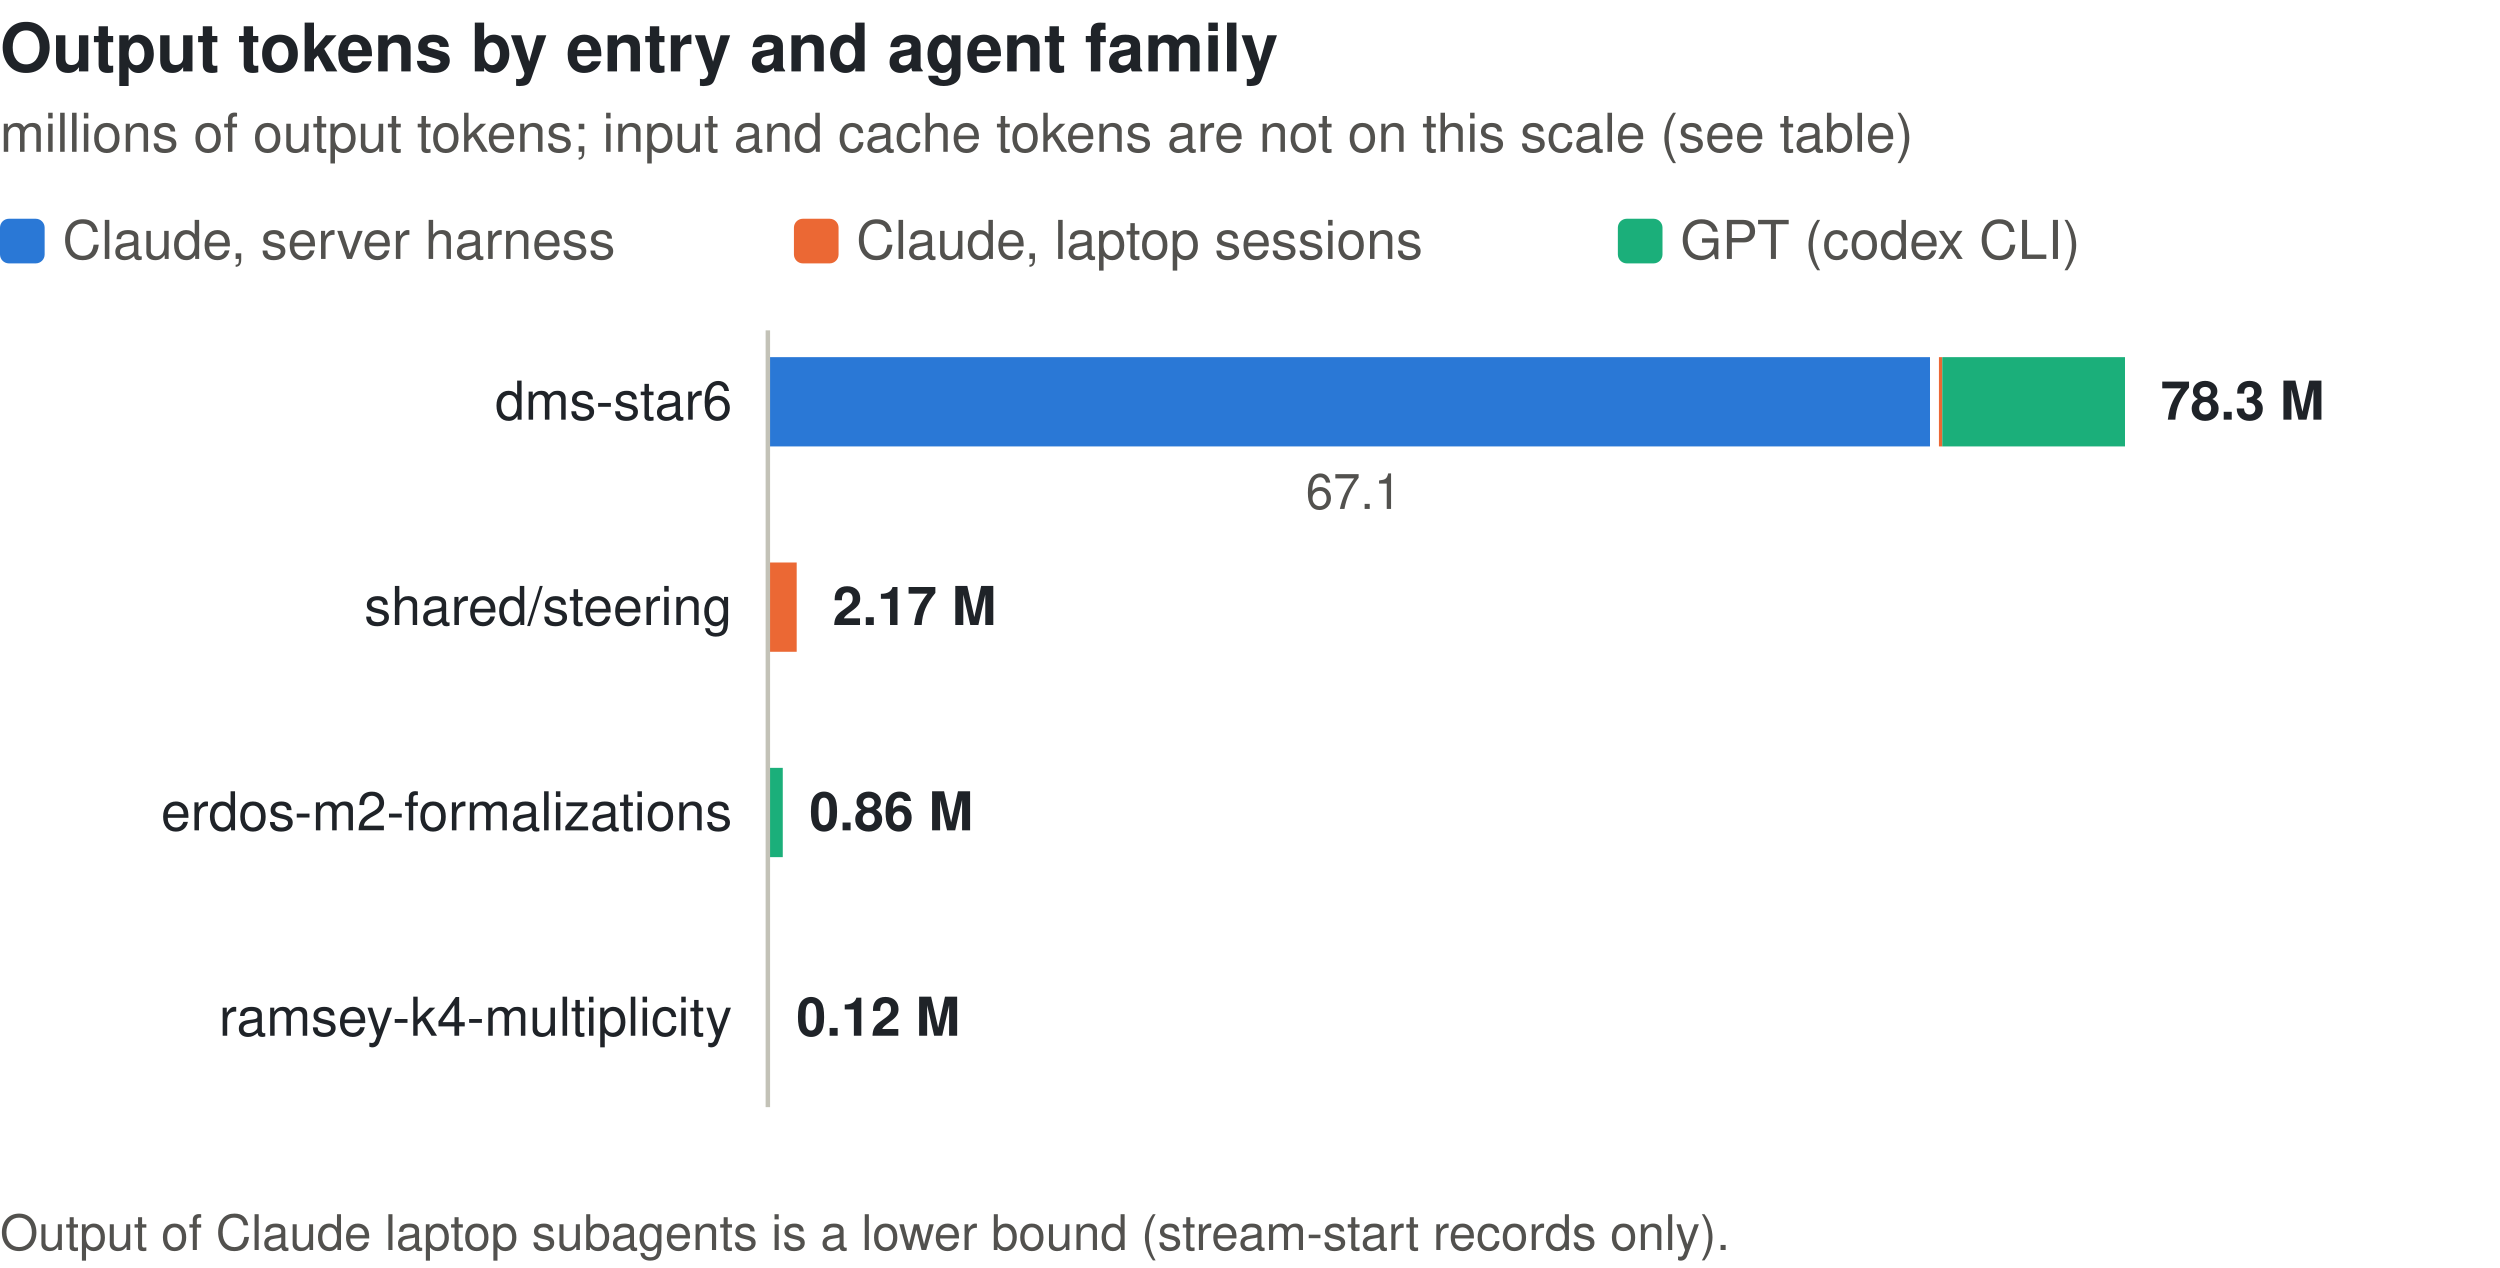
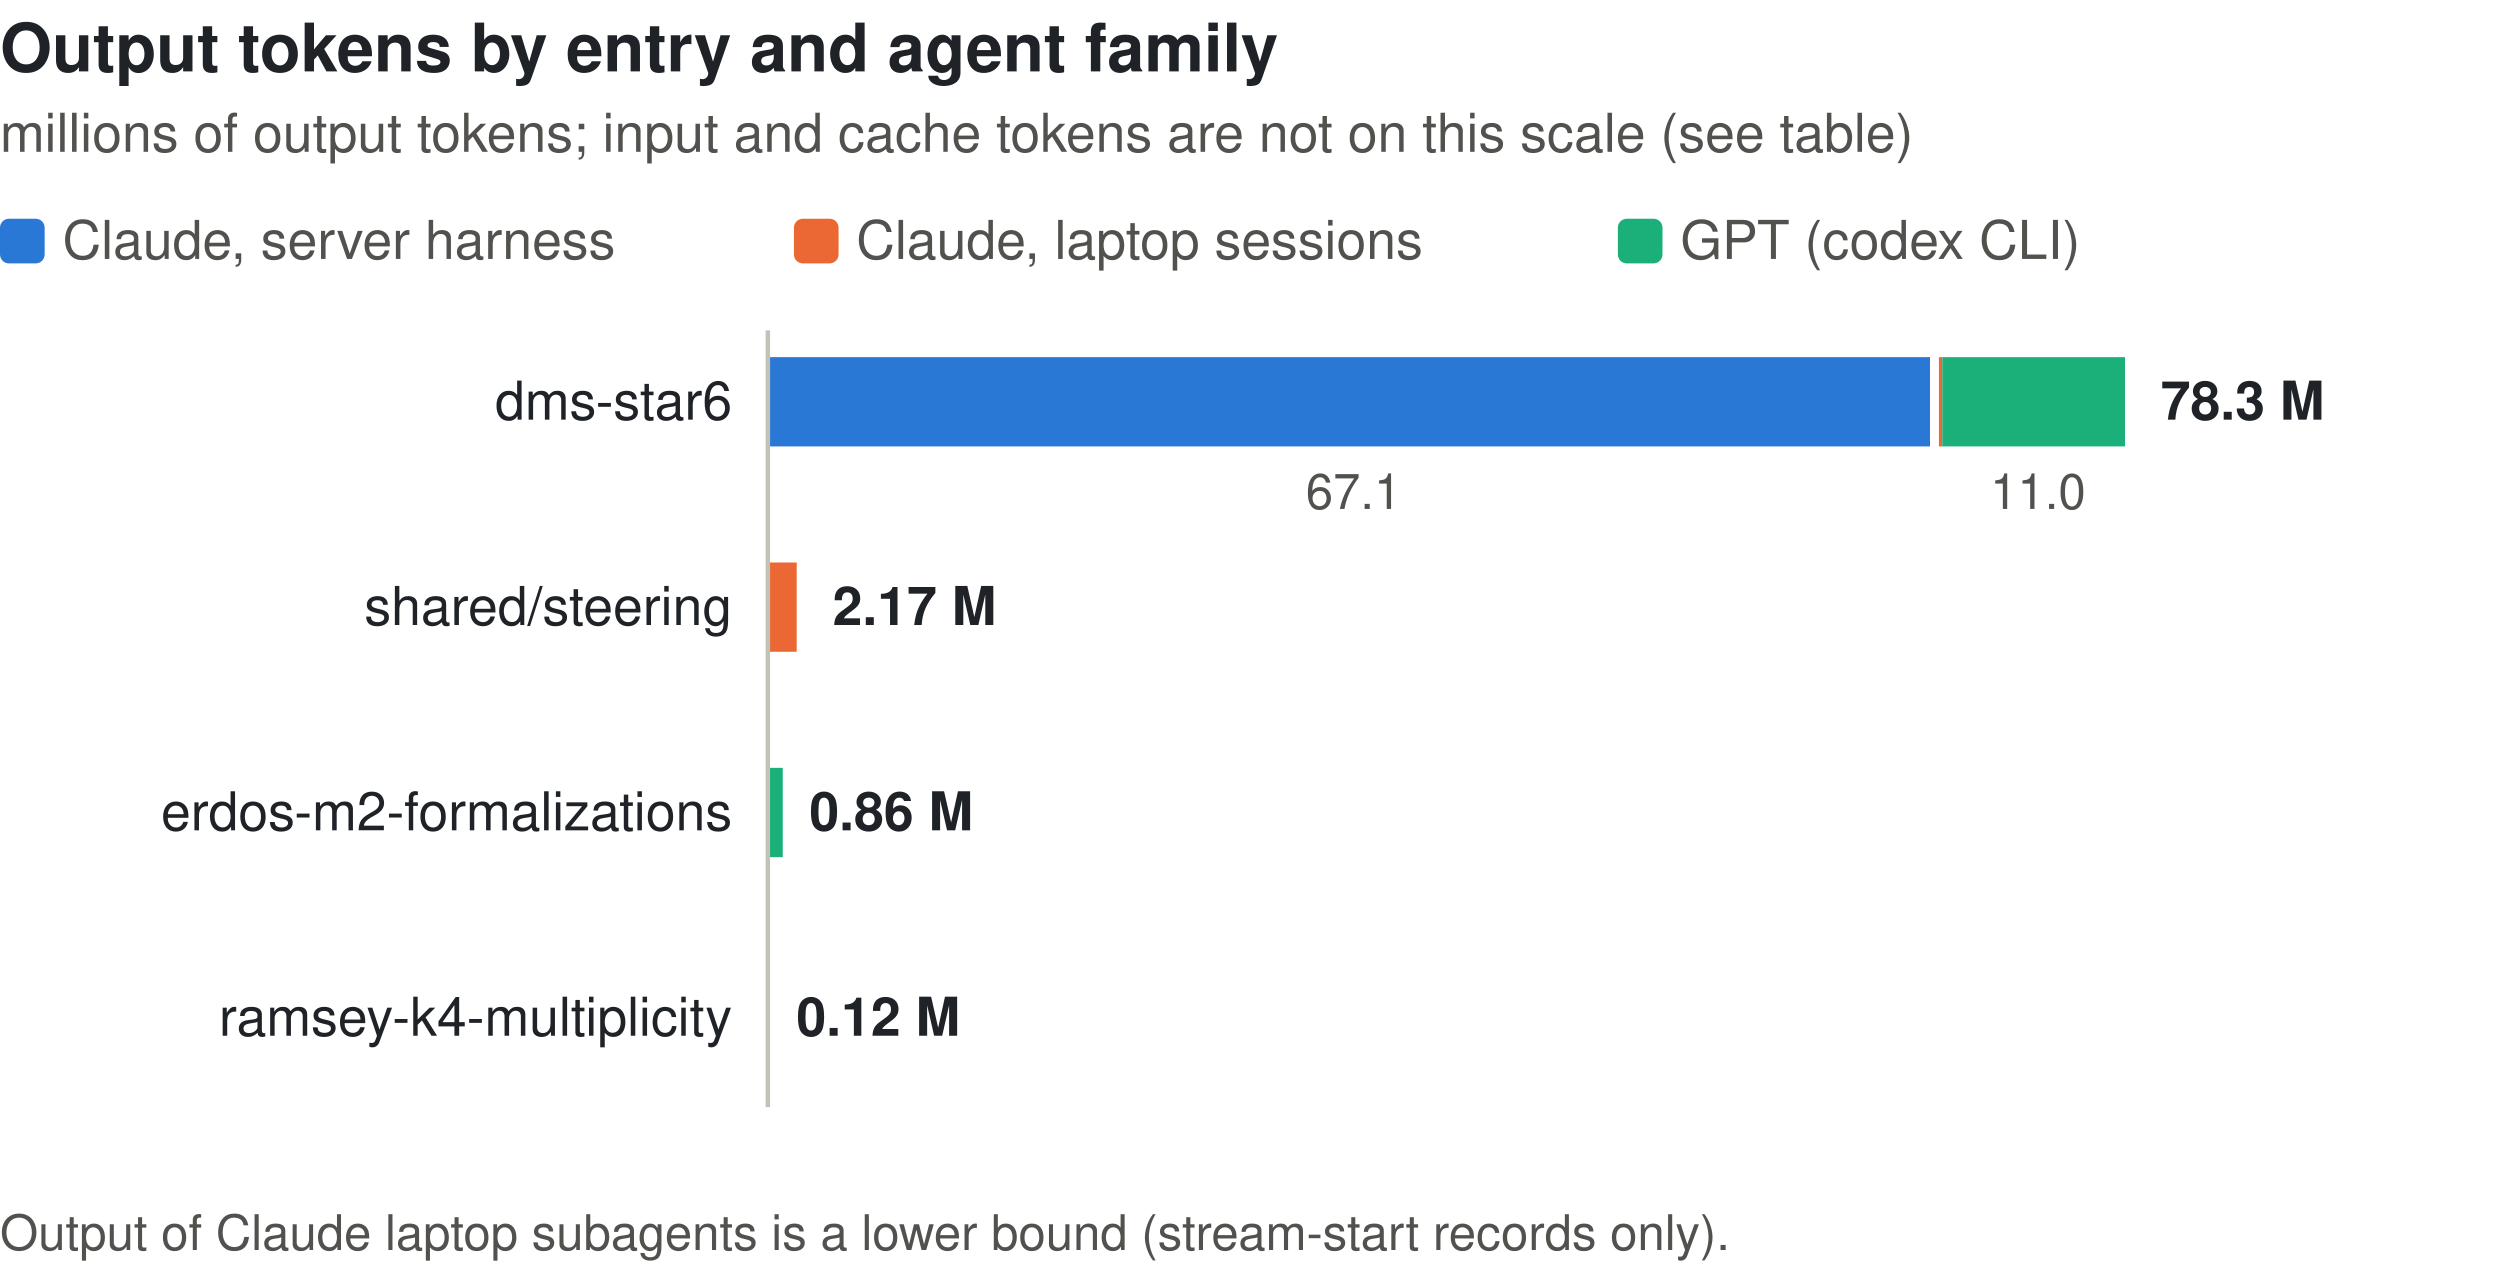
<svg xmlns="http://www.w3.org/2000/svg" viewBox="0 0 560 284" width="560" height="284" role="img" aria-label="Output tokens by entry, stacked by agent family" font-family="-apple-system, 'Segoe UI', Helvetica, Arial, sans-serif">
  <text x="0.0" y="16.0" font-size="15" text-anchor="start" fill="#1f2328" font-weight="600">Output tokens by entry and agent family</text>
  <text x="0.0" y="34.0" font-size="12" text-anchor="start" fill="#52514e">millions of output tokens; input and cache tokens are not on this scale (see table)</text>
  <rect x="0.00" y="49.00" width="10.00" height="10.00" fill="#2a78d6" rx="2" />
  <text x="14.0" y="58.0" font-size="12" text-anchor="start" fill="#52514e">Claude, server harness</text>
  <rect x="177.84" y="49.00" width="10.00" height="10.00" fill="#eb6834" rx="2" />
  <text x="191.8" y="58.0" font-size="12" text-anchor="start" fill="#52514e">Claude, laptop sessions</text>
  <rect x="362.40" y="49.00" width="10.00" height="10.00" fill="#1baf7a" rx="2" />
  <text x="376.4" y="58.0" font-size="12" text-anchor="start" fill="#52514e">GPT (codex CLI)</text>
  <text x="164.0" y="94.0" font-size="12" text-anchor="end" fill="#1f2328">dms-star6</text>
  <rect x="172.00" y="80.00" width="260.32" height="20.00" fill="#2a78d6" />
  <text x="303.2" y="114.0" font-size="11" text-anchor="middle" fill="#52514e">67.1</text>
  <rect x="434.32" y="80.00" width="0.75" height="20.00" fill="#eb6834" />
  <rect x="435.07" y="80.00" width="40.93" height="20.00" fill="#1baf7a" />
+   <text x="456.5" y="114.0" font-size="11" text-anchor="middle" fill="#52514e">11.0</text>
  <text x="484.0" y="94.0" font-size="12" text-anchor="start" fill="#1f2328" font-weight="600">78.3 M</text>
  <text x="164.0" y="140.0" font-size="12" text-anchor="end" fill="#1f2328">shared/steering</text>
  <rect x="172.00" y="126.00" width="6.46" height="20.00" fill="#eb6834" />
  <text x="186.5" y="140.0" font-size="12" text-anchor="start" fill="#1f2328" font-weight="600">2.17 M</text>
  <text x="164.0" y="186.0" font-size="12" text-anchor="end" fill="#1f2328">erdos-m2-formalizations</text>
  <rect x="172.00" y="172.00" width="3.34" height="20.00" fill="#1baf7a" />
  <text x="181.3" y="186.0" font-size="12" text-anchor="start" fill="#1f2328" font-weight="600">0.86 M</text>
  <text x="164.0" y="232.0" font-size="12" text-anchor="end" fill="#1f2328">ramsey-k4-multiplicity</text>
  <rect x="172.00" y="218.00" width="0.44" height="20.00" fill="#1baf7a" />
  <text x="178.4" y="232.0" font-size="12" text-anchor="start" fill="#1f2328" font-weight="600">0.12 M</text>
  <line x1="172.0" y1="74.0" x2="172.0" y2="248.0" stroke="#c3c2b7" stroke-width="1" />
  <text x="0.0" y="280.0" font-size="11" text-anchor="start" fill="#52514e">Output of Claude laptop subagents is a lower bound (stream-start records only).</text>
</svg>
